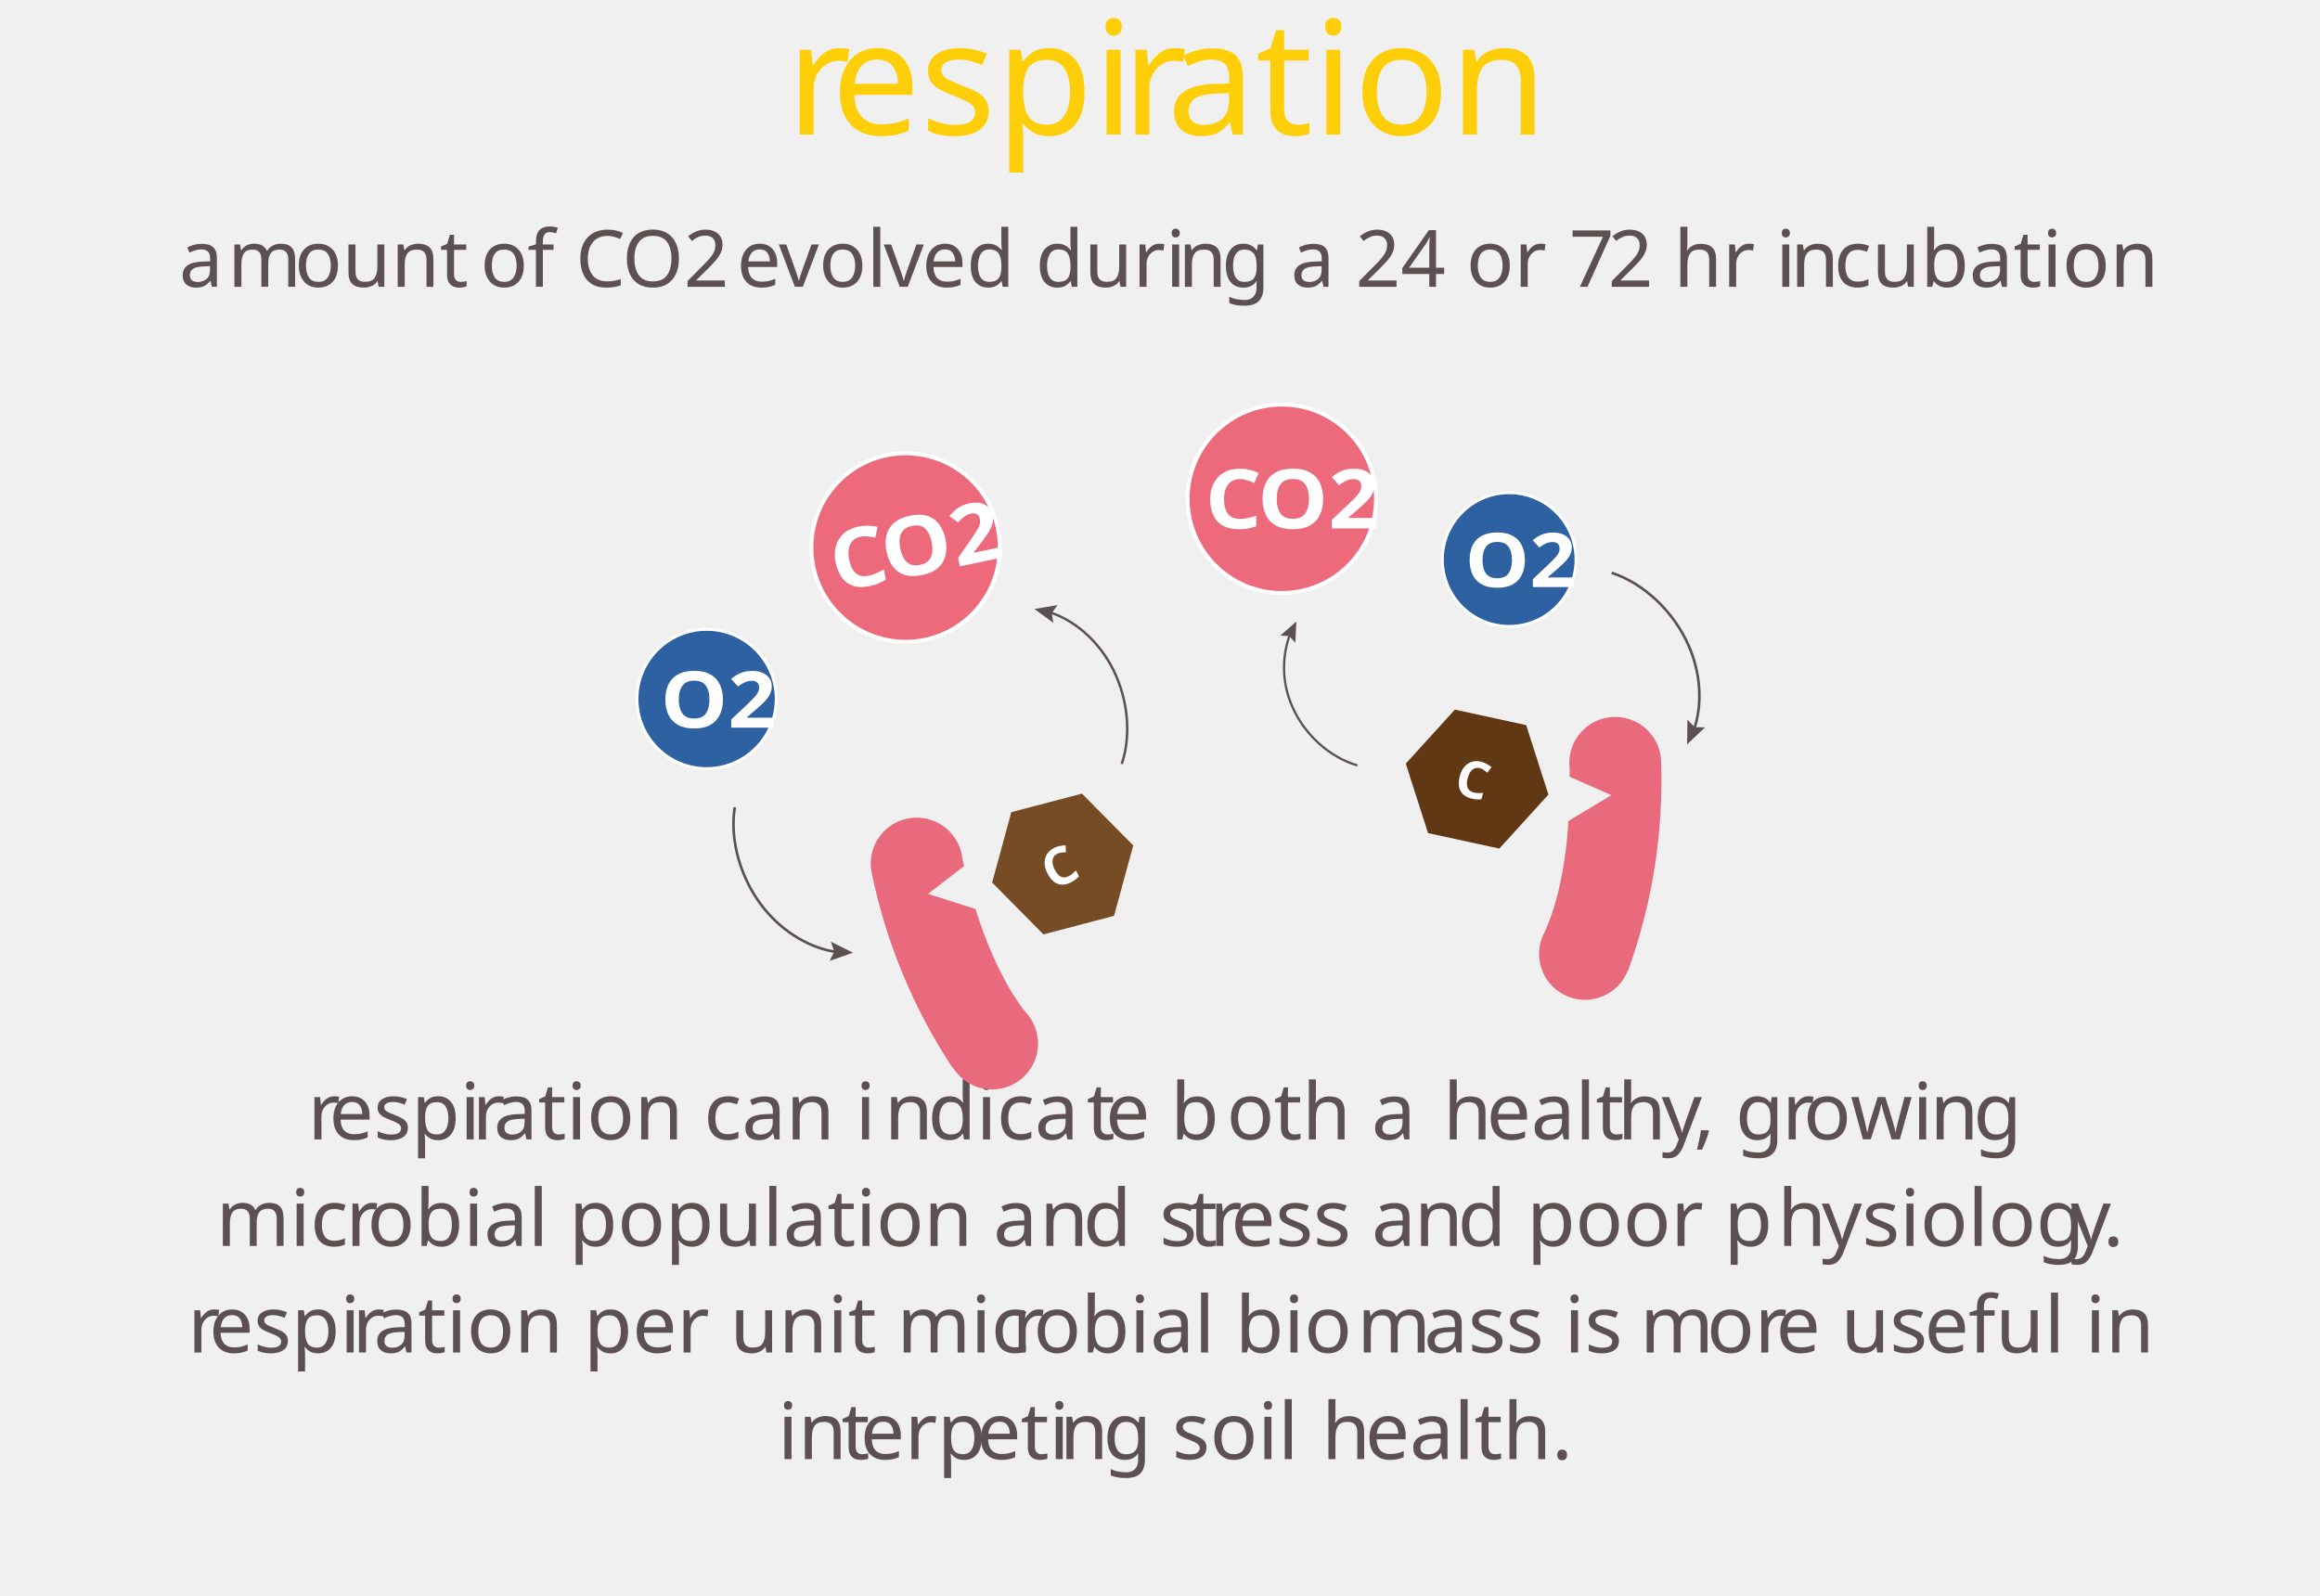
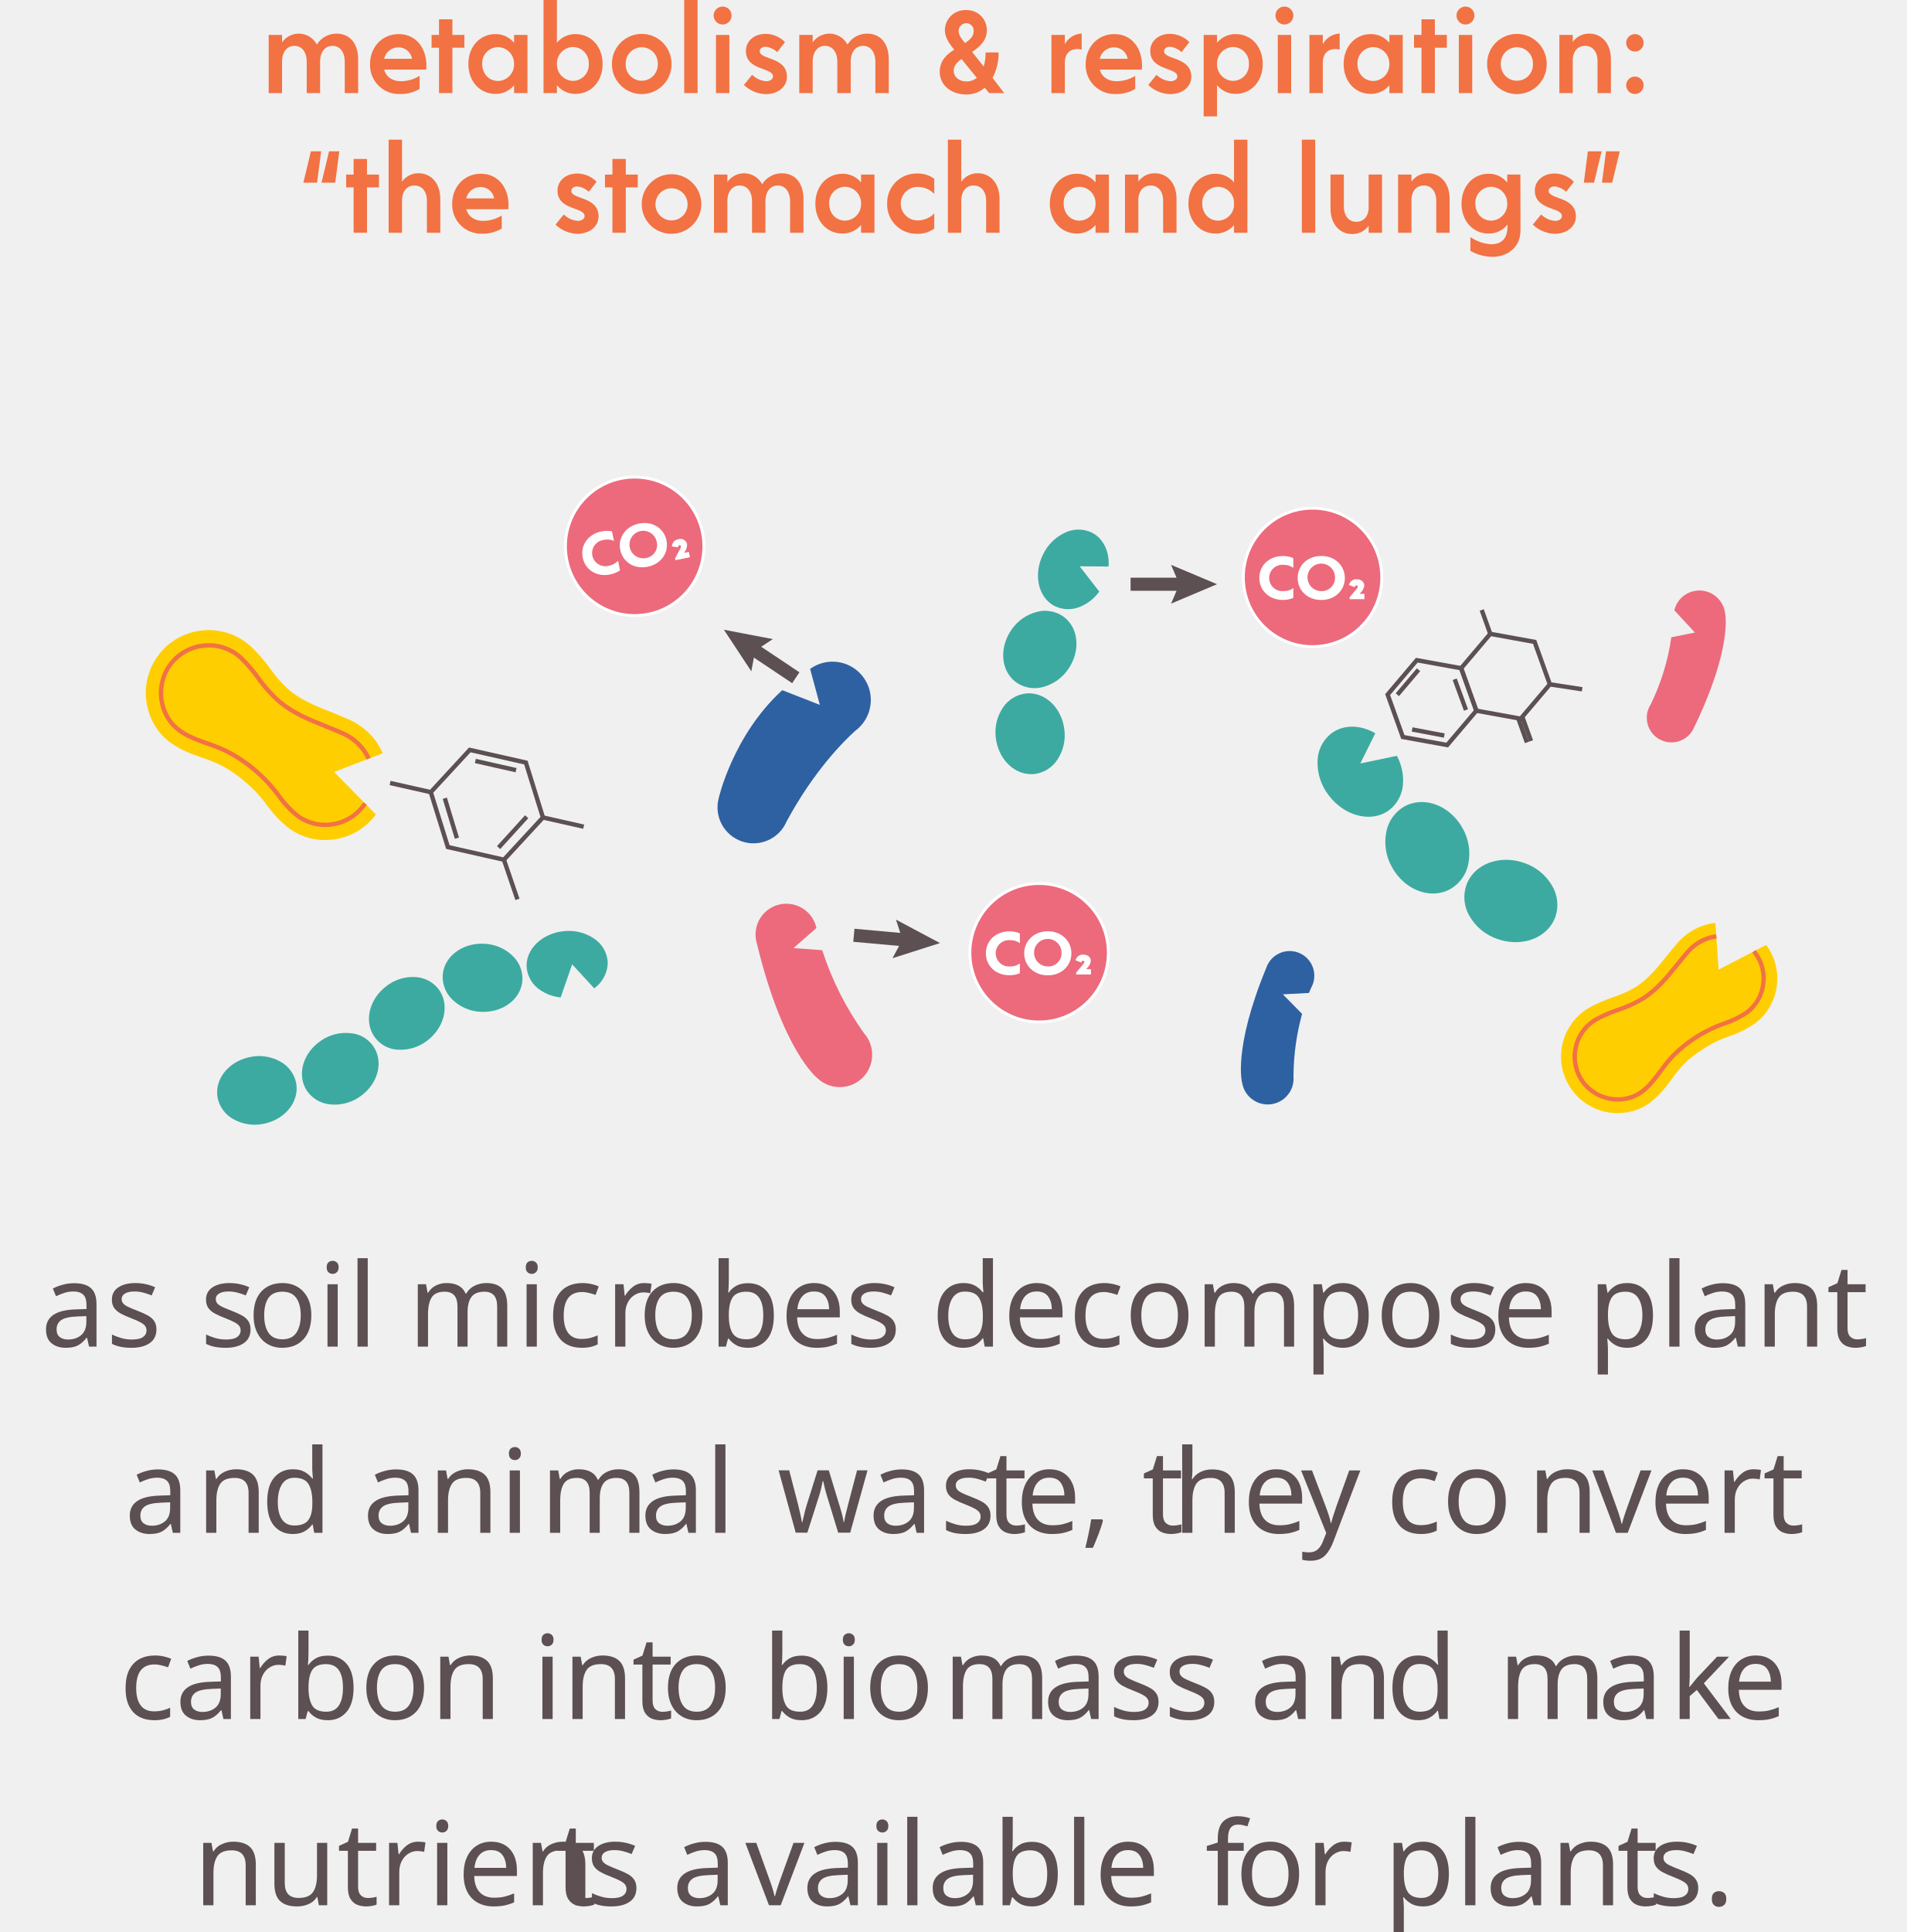
- <svg xmlns="http://www.w3.org/2000/svg" viewBox="0 0 586 403.07">
+ <svg xmlns="http://www.w3.org/2000/svg" viewBox="0 0 655.449 664.026">
  <defs>
-     <style>.cls-1{font-size:40px;fill:#fecf08;font-family:Acre-Light, Acre;font-weight:300;}.cls-2{letter-spacing:-0.02em;}.cls-3{letter-spacing:0em;}.cls-4{font-size:19.94px;fill:#5c5052;font-family:Acre-Thin, Acre;font-weight:200;}.cls-5{letter-spacing:-0.02em;}.cls-6{letter-spacing:-0.01em;}.cls-7{letter-spacing:-0.04em;}.cls-8{letter-spacing:-0.02em;}.cls-9{letter-spacing:-0.07em;}.cls-10{letter-spacing:-0.01em;}.cls-11{fill:#e86a7c;}.cls-12{fill:#603813;}.cls-13{fill:#754c24;}.cls-14{font-size:13.2px;font-family:Acre-Semibold, Acre;font-weight:600;}.cls-14,.cls-16,.cls-18,.cls-20,.cls-22{fill:#fff;}.cls-15,.cls-17{fill:#2e61a2;}.cls-15,.cls-17,.cls-19{stroke:#fff;}.cls-15,.cls-17,.cls-19,.cls-24,.cls-26,.cls-27{stroke-miterlimit:10;}.cls-15{stroke-width:0.71px;}.cls-16{font-size:19.01px;}.cls-16,.cls-18,.cls-20,.cls-22{font-family:Acre-Bold, Acre;font-weight:700;}.cls-17{stroke-width:0.74px;}.cls-18{font-size:19.81px;}.cls-19{fill:#ec6a7c;stroke-width:1px;}.cls-20{font-size:20.84px;}.cls-21{letter-spacing:-0.02em;}.cls-22{font-size:20.84px;}.cls-23{letter-spacing:-0.02em;}.cls-24,.cls-26,.cls-27{fill:none;stroke:#5b5052;}.cls-24{stroke-width:0.66px;}.cls-25{fill:#5b5052;}.cls-26{stroke-width:0.57px;}.cls-27{stroke-width:0.62px;}</style>
+     <style>.cls-1{font-size:40px;font-family:Acre-Light, Acre;font-weight:300;}.cls-1,.cls-22{fill:#5c5052;}.cls-2{letter-spacing:-0.003em;}.cls-3{letter-spacing:-0.02em;}.cls-4{letter-spacing:-0.005em;}.cls-5{letter-spacing:-0.005em;}.cls-6{letter-spacing:-0.003em;}.cls-7{letter-spacing:-0.015em;}.cls-8{letter-spacing:-0.015em;}.cls-9{letter-spacing:-0.008em;}.cls-10{letter-spacing:-0.017em;}.cls-11{letter-spacing:-0.025em;}.cls-12{letter-spacing:0em;}.cls-13{letter-spacing:-0.01em;}.cls-14{letter-spacing:-0.03em;}.cls-15{letter-spacing:-0.01em;}.cls-16{letter-spacing:0em;}.cls-17{fill:#ffce01;}.cls-18,.cls-19,.cls-21{fill:none;}.cls-18{stroke:#f27243;}.cls-18,.cls-19,.cls-21,.cls-26{stroke-miterlimit:10;}.cls-18,.cls-19{stroke-width:1.499px;}.cls-19,.cls-21{stroke:#5c5052;}.cls-20{fill:#2e61a2;}.cls-21{stroke-width:4.496px;}.cls-23,.cls-26{fill:#ec6a7c;}.cls-24{fill:#3daaa1;}.cls-25{fill:#f27243;}.cls-26{stroke:#fff;stroke-width:0.997px;}.cls-27{fill:#fff;}</style>
  </defs>
  <g id="Layer_2" data-name="Layer 2">
-     <g id="Layer_9" data-name="Layer 9">
-       <text class="cls-1" transform="translate(198.6 34)">
-         <tspan class="cls-2">r</tspan>
-         <tspan class="cls-3" x="11.36" y="0">e</tspan>
-         <tspan x="33.76" y="0">spi</tspan>
-         <tspan class="cls-2" x="84.76" y="0">r</tspan>
-         <tspan x="96.12" y="0">ation</tspan>
+     <g id="Layer_6" data-name="Layer 6">
+       <text class="cls-1" transform="translate(13.9689 462.8301)">as <tspan class="cls-2" x="54.798" y="0">s</tspan>
+         <tspan x="70.999" y="0">oil mic</tspan>
+         <tspan class="cls-3" x="194.079" y="0">r</tspan>
+         <tspan x="205.439" y="0">ob</tspan>
+         <tspan class="cls-4" x="254.197" y="0">e</tspan>
+         <tspan x="276.597" y="0">s decomp</tspan>
+         <tspan class="cls-5" x="458.794" y="0">o</tspan>
+         <tspan class="cls-6" x="482.675" y="0">s</tspan>
+         <tspan x="498.874" y="0">e plant </tspan>
+         <tspan x="28.8" y="64">a</tspan>
+         <tspan class="cls-7" x="53.48" y="64">n</tspan>
+         <tspan x="75.68" y="64">d ani</tspan>
+         <tspan class="cls-8" x="171.679" y="64">m</tspan>
+         <tspan x="206.038" y="64">al</tspan>
+         <tspan class="cls-9" x="239.758" y="64"> </tspan>
+         <tspan class="cls-8" x="253.238" y="64">w</tspan>
+         <tspan x="284.478" y="64">a</tspan>
+         <tspan class="cls-10" x="309.157" y="64">s</tspan>
+         <tspan class="cls-3" x="324.797" y="64">t</tspan>
+         <tspan class="cls-5" x="335.077" y="64">e</tspan>
+         <tspan x="357.478" y="64">, t</tspan>
+         <tspan class="cls-7" x="388.997" y="64">he</tspan>
+         <tspan class="cls-11" x="433.236" y="64">y</tspan>
+         <tspan class="cls-12" x="451.997" y="64" xml:space="preserve"> co</tspan>
+         <tspan class="cls-13" x="510.997" y="64">n</tspan>
+         <tspan class="cls-7" x="533.396" y="64">v</tspan>
+         <tspan x="552.877" y="64">ert </tspan>
+         <tspan x="27" y="128">carbon in</tspan>
+         <tspan class="cls-3" x="203.157" y="128">t</tspan>
+         <tspan x="213.438" y="128">o bio</tspan>
+         <tspan class="cls-7" x="310.117" y="128">m</tspan>
+         <tspan x="344.478" y="128">ass a</tspan>
+         <tspan class="cls-7" x="440.275" y="128">n</tspan>
+         <tspan x="462.476" y="128">d </tspan>
+         <tspan class="cls-7" x="500.954" y="128">m</tspan>
+         <tspan x="535.314" y="128">a</tspan>
+         <tspan class="cls-14" x="559.994" y="128">k</tspan>
+         <tspan x="577.914" y="128">e </tspan>
+         <tspan x="52.48" y="192">nutrien</tspan>
+         <tspan class="cls-15" x="176.758" y="192">t</tspan>
+         <tspan x="187.439" y="192">s a</tspan>
+         <tspan class="cls-8" x="242.237" y="192">v</tspan>
+         <tspan x="261.717" y="192">ailable </tspan>
+         <tspan class="cls-3" x="400.275" y="192">f</tspan>
+         <tspan class="cls-16" x="410.556" y="192">or plan</tspan>
+         <tspan class="cls-15" x="541.753" y="192">t</tspan>
+         <tspan x="552.434" y="192">s.</tspan>
      </text>
-       <text class="cls-4" transform="translate(45.22 72.45)">a<tspan class="cls-5" x="12.3" y="0">m</tspan>
-         <tspan x="29.16" y="0">ount </tspan>
-         <tspan class="cls-6" x="76.1" y="0">o</tspan>
-         <tspan x="87.98" y="0">f </tspan>
-         <tspan class="cls-7" x="100.15" y="0">C</tspan>
-         <tspan x="111.91" y="0">O2 </tspan>
-         <tspan class="cls-6" x="140.85" y="0">ev</tspan>
-         <tspan x="161.61" y="0">ol</tspan>
-         <tspan class="cls-6" x="178" y="0">v</tspan>
-         <tspan x="187.65" y="0">ed duri</tspan>
-         <tspan class="cls-5" x="252.38" y="0">n</tspan>
-         <tspan x="263.33" y="0">g a 24 or</tspan>
-         <tspan class="cls-5" x="346.33" y="0" xml:space="preserve"> 7</tspan>
-         <tspan x="360.94" y="0">2 hr i</tspan>
-         <tspan class="cls-5" x="407.03" y="0">n</tspan>
-         <tspan x="417.98" y="0">cubation </tspan>
-         <tspan class="cls-5" x="32.51" y="215.37">r</tspan>
-         <tspan x="37.9" y="215.37">espi</tspan>
-         <tspan class="cls-5" x="74.07" y="215.37">r</tspan>
-         <tspan x="79.46" y="215.37">ation can i</tspan>
-         <tspan class="cls-8" x="178.19" y="215.37">n</tspan>
-         <tspan x="189.13" y="215.37">dica</tspan>
-         <tspan class="cls-5" x="229.24" y="215.37">t</tspan>
-         <tspan x="234.02" y="215.37">e b</tspan>
-         <tspan class="cls-6" x="264.61" y="215.37">o</tspan>
-         <tspan x="276.5" y="215.37">th a </tspan>
-         <tspan class="cls-5" x="319.29" y="215.37">h</tspan>
-         <tspan x="330.24" y="215.37">ealt</tspan>
-         <tspan class="cls-6" x="363.34" y="215.37">h</tspan>
-         <tspan class="cls-9" x="374.49" y="215.37">y</tspan>
-         <tspan x="382.61" y="215.37">, g</tspan>
-         <tspan class="cls-5" x="404.9" y="215.37">r</tspan>
-         <tspan class="cls-10" x="410.29" y="215.37">o</tspan>
-         <tspan x="422.17" y="215.37">wi</tspan>
-         <tspan class="cls-5" x="442.27" y="215.37">n</tspan>
-         <tspan x="453.22" y="215.37">g </tspan>
-         <tspan x="9.38" y="242.29">mic</tspan>
-         <tspan class="cls-5" x="42.13" y="242.29">r</tspan>
-         <tspan x="47.51" y="242.29">obial population a</tspan>
-         <tspan class="cls-5" x="217.41" y="242.29">n</tspan>
-         <tspan x="228.36" y="242.29">d </tspan>
-         <tspan class="cls-8" x="247.65" y="242.29">s</tspan>
-         <tspan x="255.12" y="242.29">t</tspan>
-         <tspan class="cls-5" x="260.31" y="242.29">r</tspan>
-         <tspan x="265.69" y="242.29">ess a</tspan>
-         <tspan class="cls-5" x="312.04" y="242.29">n</tspan>
-         <tspan x="322.98" y="242.29">d poor p</tspan>
-         <tspan class="cls-6" x="403.77" y="242.29">h</tspan>
-         <tspan x="414.92" y="242.29">ysiolog</tspan>
-         <tspan class="cls-9" x="477.79" y="242.29">y</tspan>
-         <tspan x="485.91" y="242.29" xml:space="preserve">.  </tspan>
-         <tspan class="cls-5" x="2.2" y="269.22">r</tspan>
-         <tspan x="7.59" y="269.22">espi</tspan>
-         <tspan class="cls-5" x="43.76" y="269.22">r</tspan>
-         <tspan x="49.15" y="269.22">ation per unit mic</tspan>
-         <tspan class="cls-8" x="210.41" y="269.22">r</tspan>
-         <tspan x="215.8" y="269.22">obial bio</tspan>
-         <tspan class="cls-5" x="297.58" y="269.22">m</tspan>
-         <tspan x="314.43" y="269.22">ass is </tspan>
-         <tspan class="cls-5" x="369.03" y="269.22">m</tspan>
-         <tspan x="385.88" y="269.22">o</tspan>
-         <tspan class="cls-5" x="397.97" y="269.22">r</tspan>
-         <tspan x="403.35" y="269.22">e us</tspan>
-         <tspan class="cls-6" x="440.86" y="269.22">e</tspan>
-         <tspan x="451.97" y="269.22">ful in </tspan>
-         <tspan x="151.25" y="296.14">in</tspan>
-         <tspan class="cls-5" x="167.3" y="296.14">t</tspan>
-         <tspan x="172.08" y="296.14">erp</tspan>
-         <tspan class="cls-6" x="201.46" y="296.14">e</tspan>
-         <tspan x="212.57" y="296.14">ti</tspan>
-         <tspan class="cls-5" x="222.46" y="296.14">n</tspan>
-         <tspan x="233.41" y="296.14">g soil </tspan>
-         <tspan class="cls-8" x="288.64" y="296.14">h</tspan>
-         <tspan x="299.59" y="296.14">ealth.</tspan>
-       </text>
-       <path class="cls-11" d="M396.18,207.39,407,200.86l-10.52-4.64c0-.67,0-1.3,0-2a11.6,11.6,0,1,1,23.1-1.65A140.79,140.79,0,0,1,411.3,245l-.07,0c-.15.4-.33.8-.52,1.2A11.6,11.6,0,1,1,390,235.72S395,226.53,396.18,207.39Z" />
-       <path class="cls-11" d="M246.39,229.61l-12-3.8,9.12-7c-.14-.65-.3-1.26-.44-1.94a11.6,11.6,0,1,0-22.84,3.85,141.06,141.06,0,0,0,20.35,49l.06,0c.25.35.51.7.79,1a11.6,11.6,0,1,0,17.67-15S252.11,247.92,246.39,229.61Z" />
-       <polygon class="cls-12" points="391.11 200.72 378.71 214.36 360.7 210.45 355.08 192.9 367.48 179.26 385.49 183.17 391.11 200.72" />
-       <polygon class="cls-13" points="286.25 213.57 281.39 231.35 263.56 236.04 250.6 222.94 255.45 205.16 273.28 200.48 286.25 213.57" />
-       <text class="cls-14" transform="matrix(0.96, 0.26, -0.26, 0.96, 366.79, 200.28)">C</text>
-       <text class="cls-14" transform="translate(265.83 225.01) rotate(-25.68)">C</text>
-       <circle class="cls-15" cx="381.2" cy="141.35" r="16.87" />
-       <text class="cls-16" transform="translate(370.01 148.29) scale(1.08 1)">O2</text>
-       <circle class="cls-17" cx="178.48" cy="176.57" r="17.59" />
-       <text class="cls-18" transform="translate(166.81 183.82) scale(1.08 1)">O2</text>
-       <circle class="cls-19" cx="323.77" cy="126" r="23.8" />
-       <text class="cls-20" transform="translate(304.37 133.49) scale(1.08 1)">
-         <tspan class="cls-21">C</tspan>
-         <tspan x="12.25" y="0">O2</tspan>
-       </text>
-       <circle class="cls-19" cx="228.74" cy="138.32" r="23.8" />
-       <text class="cls-22" transform="matrix(1.05, -0.22, 0.2, 0.98, 211.29, 149.6)">
-         <tspan class="cls-23">C</tspan>
-         <tspan x="12.25" y="0">O2</tspan>
-       </text>
-       <path class="cls-24" d="M185.59,203.92c-1.35,8.4,1.55,18.4,7.46,25.66,4.93,6.07,11.82,10.07,18.49,10.94" />
-       <polygon class="cls-25" points="209.56 242.73 210.73 240.37 209.85 237.88 215.46 240.66 209.56 242.73" />
-       <path class="cls-24" d="M407.08,144.7c8.09,2.63,15.66,9.77,19.43,18.34,3.15,7.16,3.57,15.12,1.3,21.44" />
-       <polygon class="cls-25" points="426.23 181.78 428.04 183.7 430.68 183.73 426.14 188.03 426.23 181.78" />
-       <path class="cls-26" d="M342.89,193.35c-7.05-2-13.49-7.85-16.54-15a24.32,24.32,0,0,1-.45-18.3" />
-       <polygon class="cls-25" points="327.17 162.4 325.67 160.68 323.38 160.56 327.45 156.99 327.17 162.4" />
-       <path class="cls-27" d="M283.33,193c2.61-7.64,1.5-17.46-2.87-25.2-3.64-6.47-9.44-11.32-15.54-13.2" />
-       <polygon class="cls-25" points="267.13 152.85 265.65 154.87 266.07 157.34 261.27 153.84 267.13 152.85" />
+       <path class="cls-17" d="M114.828,265.313l16.75-6.414a22.179,22.179,0,0,0-7.232-9.053l-.156-.113a23.631,23.631,0,0,0-3.914-2.285c-2.264-1.02-4.481-1.899-6.623-2.765-4.584-1.825-8.91-3.56-12.799-6.369-.496-.366-.992-.75-1.467-1.138a42.663,42.663,0,0,1-6.459-7.281,54.464,54.464,0,0,0-6.818-7.842,20.81,20.81,0,0,0-1.756-1.417,21.613,21.613,0,0,0-31.461,28.148,19.962,19.962,0,0,0,5.881,6.58c3.377,2.449,7.154,3.79,10.812,5.089a58.387,58.387,0,0,1,5.938,2.358,38.627,38.627,0,0,1,5.615,3.414,52.696,52.696,0,0,1,6.705,5.82,48.074,48.074,0,0,1,3.791,4.524,38.54,38.54,0,0,0,7.746,8.148v.004a21.116,21.116,0,0,0,15.947,3.69,21.408,21.408,0,0,0,13.893-8.497Z" />
+       <path class="cls-18" d="M126.721,260.764c-.143-.319-.297-.635-.459-.945a16.969,16.969,0,0,0-5.004-5.782h0a17.22,17.22,0,0,0-3.144-1.85c-2.145-.978-4.299-1.84-6.383-2.673-5.531-2.207-10.752-4.289-15.645-8.321a46.561,46.561,0,0,1-7.295-8.146,51.575,51.575,0,0,0-6.166-7.133A16.257,16.257,0,0,0,70.047,221.9a16.424,16.424,0,0,0-11.604,6.632,16.605,16.605,0,0,0-.998,17.726c3.022,5.436,8.295,7.311,13.875,9.292a61.124,61.124,0,0,1,6.494,2.595A51.282,51.282,0,0,1,91.551,268.392a53.366,53.366,0,0,1,4.197,4.993,34.496,34.496,0,0,0,6.664,7.107,15.91,15.91,0,0,0,11.959,2.8,16.184,16.184,0,0,0,10.688-6.497c.156-.214.305-.433.449-.65" />
+       <path class="cls-17" d="M590.756,333.273,589.67,317.186a19.907,19.907,0,0,0-9.69,3.817l-.141.104a21.146,21.146,0,0,0-2.998,2.761c-1.475,1.676-2.82,3.346-4.127,4.96-2.781,3.46-5.42,6.722-8.859,9.316-.445.331-.908.654-1.367.96a38.112,38.112,0,0,1-7.965,3.624,49.199,49.199,0,0,0-8.545,3.787A19.433,19.433,0,0,0,560.17,382.135a17.918,17.918,0,0,0,7.209-3.313,37.047,37.047,0,0,0,7.232-7.947,51.796,51.796,0,0,1,3.6-4.479,35.084,35.084,0,0,1,4.416-3.924,47.375,47.375,0,0,1,6.777-4.222,44.001,44.001,0,0,1,4.891-2.063,34.444,34.444,0,0,0,9.053-4.504l.006.004a18.981,18.981,0,0,0,7.387-12.733,19.25,19.25,0,0,0-3.629-14.188Z" />
+       <path class="cls-18" d="M589.99,321.851c-.31.036-.623.085-.932.145a15.286,15.286,0,0,0-6.295,2.772h0a15.401,15.401,0,0,0-2.422,2.212c-1.406,1.582-2.715,3.209-3.982,4.779-3.363,4.169-6.535,8.104-11.289,11.244a42.027,42.027,0,0,1-8.936,4.117,46.356,46.356,0,0,0-7.756,3.41,14.607,14.607,0,0,0-6.779,9.752,14.76,14.76,0,0,0,2.631,11.725,14.932,14.932,0,0,0,14.973,5.547c5.473-1.159,8.475-5.199,11.654-9.471a55.355,55.355,0,0,1,3.947-4.895,46.111,46.111,0,0,1,12.439-9.094,47.757,47.757,0,0,1,5.4-2.285,31.021,31.021,0,0,0,7.871-3.85,14.304,14.304,0,0,0,5.574-9.538,14.579,14.579,0,0,0-2.758-10.906c-.144-.19-.291-.374-.441-.556" />
+       <polygon class="cls-19" points="153.953 291.131 148.082 272.267 161.49 257.744 180.766 262.095 186.635 280.969 173.23 295.483 153.953 291.131" />
+       <line class="cls-19" x1="186.635" y1="280.969" x2="200.633" y2="284.125" />
+       <line class="cls-19" x1="173.236" y1="295.538" x2="177.871" y2="309.116" />
+       <line class="cls-19" x1="152.9" y1="274.354" x2="157.059" y2="288.08" />
+       <line class="cls-19" x1="171.394" y1="291.314" x2="181.049" y2="280.702" />
+       <line class="cls-19" x1="134.09" y1="269.111" x2="148.082" y2="272.267" />
+       <line class="cls-19" x1="163.406" y1="261.55" x2="177.4" y2="264.707" />
+       <polygon class="cls-19" points="497.471 256.07 482.228 253.304 477.002 238.719 487.018 226.904 502.264 229.668 507.49 244.256 497.471 256.07" />
+       <line class="cls-19" x1="485.424" y1="250.714" x2="496.475" y2="252.808" />
+       <line class="cls-19" x1="503.926" y1="244.017" x2="500.051" y2="233.458" />
+       <line class="cls-19" x1="480.34" y1="238.771" x2="487.611" y2="230.19" />
+       <polygon class="cls-19" points="522.732 247.02 507.49 244.256 502.264 229.668 512.281 217.852 527.525 220.62 532.752 235.201 522.732 247.02" />
+       <line class="cls-19" x1="532.752" y1="235.202" x2="543.867" y2="236.906" />
+       <line class="cls-19" x1="512.281" y1="217.852" x2="509.34" y2="209.651" />
+       <line class="cls-19" x1="524.877" y1="255.168" x2="521.939" y2="246.972" />
+       <line class="cls-19" x1="526.269" y1="254.672" x2="523.332" y2="246.471" />
+       <path class="cls-20" d="M282.731,227.867a13.135,13.135,0,0,0-4.256,2.037l3.348,12.362-12.93-5.05c-17.068,15.624-21.89,37.309-21.89,37.309a12.368,12.368,0,0,0,23.388,7.805c9.483-17.595,19.901-27.835,23.625-31.172a12.812,12.812,0,0,0,1.423-1.222,13.169,13.169,0,0,0-12.708-22.069Z" />
+       <line class="cls-21" x1="273.551" y1="232.935" x2="257.762" y2="222.394" />
+       <polygon class="cls-22" points="265.66 219.66 259.61 223.628 258.265 230.737 248.834 216.434 265.66 219.66" />
+       <line class="cls-21" x1="293.519" y1="321.452" x2="312.422" y2="323.163" />
+       <polygon class="cls-22" points="306.791 329.34 310.209 322.963 307.992 316.076 323.113 324.131 306.791 329.34" />
+       <line class="cls-21" x1="388.635" y1="200.81" x2="407.615" y2="200.797" />
+       <polygon class="cls-22" points="402.569 207.46 405.393 200.799 402.559 194.142 418.35 200.79 402.569 207.46" />
+       <path class="cls-23" d="M298.157,356.671a10.208,10.208,0,0,0-1.136-1.539,103.462,103.462,0,0,1-14.383-28.553l-9.873-.722,7.882-6.906a10.583,10.583,0,1,0-20.482,5.275c8.93,37.064,20.709,46.24,20.709,46.24a11.141,11.141,0,0,0,17.284-13.795Z" />
+       <path class="cls-24" d="M496.377,306.518c-6.486,2.075-13.994-1.461-17.855-8.412a17.581,17.581,0,0,1-1.992-12.141,12.821,12.821,0,0,1,6.226-8.791,11.71,11.71,0,0,1,2.15-.932c6.484-2.078,13.992,1.46,17.854,8.411a17.638,17.638,0,0,1,1.992,12.146,12.774,12.774,0,0,1-6.226,8.781A11.744,11.744,0,0,1,496.377,306.518Z" />
+       <path class="cls-24" d="M533.662,317.239c-3.492,5.844-11.465,8.148-18.955,5.484a17.597,17.597,0,0,1-9.523-7.789,12.816,12.816,0,0,1-1.139-10.708,12.025,12.025,0,0,1,.998-2.128c3.492-5.845,11.469-8.153,18.955-5.485a17.631,17.631,0,0,1,9.525,7.79,12.831,12.831,0,0,1,1.137,10.713A12.239,12.239,0,0,1,533.662,317.239Z" />
+       <path class="cls-24" d="M467.603,262.414l5.15-10.393c-4.494-2.619-9.69-3.067-13.789-.811a10.984,10.984,0,0,0-1.424.938,12.378,12.378,0,0,0-4.641,9.517,18.262,18.262,0,0,0,3.955,11.834c5.066,6.595,13.4,9.074,19.387,5.772a11.199,11.199,0,0,0,1.424-.932,12.355,12.355,0,0,0,4.643-9.514,17.654,17.654,0,0,0-2.152-9.054Z" />
+       <path class="cls-24" d="M347.919,233.308c-4.026-4.221-4.111-11.329-.2-16.905a15.059,15.059,0,0,1,8.609-6.078,10.982,10.982,0,0,1,9.103,1.508,10.03,10.03,0,0,1,1.522,1.308c4.028,4.218,4.111,11.327.2,16.903a15.108,15.108,0,0,1-8.612,6.08,10.942,10.942,0,0,1-9.096-1.512A10.061,10.061,0,0,1,347.919,233.308Z" />
+       <path class="cls-24" d="M353.611,266.048c-5.809-.504-10.568-5.785-11.319-12.552a15.073,15.073,0,0,1,2.438-10.252,10.977,10.977,0,0,1,7.824-4.884,10.3,10.3,0,0,1,2.013-.027c5.81.504,10.574,5.786,11.319,12.552a15.101,15.101,0,0,1-2.438,10.254,10.991,10.991,0,0,1-7.829,4.885A10.495,10.495,0,0,1,353.611,266.048Z" />
+       <path class="cls-24" d="M371.133,194.635l9.935.079c.336-4.443-1.262-8.613-4.535-10.928a9.397,9.397,0,0,0-1.255-.746,10.601,10.601,0,0,0-9.069-.014,15.642,15.642,0,0,0-7.638,7.476c-3.185,6.371-1.977,13.72,2.807,17.097a9.615,9.615,0,0,0,1.251.748,10.583,10.583,0,0,0,9.067.017,15.122,15.122,0,0,0,6.17-5.046Z" />
+       <path class="cls-23" d="M578.975,204.616a8.825,8.825,0,0,0-3.432,5.155l7.084,7.64-8.109,1.618a77.582,77.582,0,0,1-7.076,23.048,8.472,8.472,0,1,0,14.924,7.878c13.27-27.429,10.648-39.073,10.648-39.073a8.902,8.902,0,0,0-14.039-6.266Z" />
+       <path class="cls-20" d="M447.59,348.469l-6.617-6.72,8.979-.473c.436-1.101.721-1.728.721-1.728a8.472,8.472,0,1,0-15.357-6.99c-11.641,28.168-8.328,39.631-8.328,39.631a8.905,8.905,0,0,0,17.656-.794,8.948,8.948,0,0,0-.012-1.534A82.243,82.243,0,0,1,447.59,348.469Z" />
+       <path class="cls-24" d="M152.478,333.314c1.449-5.569,7.369-9.335,14.074-8.94a14.821,14.821,0,0,1,9.574,4.068,10.802,10.802,0,0,1,3.459,8.415,10.127,10.127,0,0,1-.305,1.958c-1.451,5.57-7.371,9.328-14.08,8.944a14.898,14.898,0,0,1-9.568-4.072,10.813,10.813,0,0,1-3.459-8.416A9.868,9.868,0,0,1,152.478,333.314Z" />
+       <path class="cls-24" d="M127.963,355.088c-2.594-5.146-.635-11.874,4.656-16.016a14.883,14.883,0,0,1,9.875-3.276,10.827,10.827,0,0,1,8.158,4.031,10.003,10.003,0,0,1,1.062,1.677c2.596,5.129.631,11.865-4.654,16.006a14.902,14.902,0,0,1-9.873,3.283,10.483,10.483,0,0,1-9.225-5.705Z" />
+       <path class="cls-24" d="M104.525,373.018c-2.119-5.353.441-11.883,6.088-15.524a14.916,14.916,0,0,1,10.131-2.364,10.44,10.44,0,0,1,8.668,6.519c2.113,5.351-.451,11.886-6.094,15.524a14.887,14.887,0,0,1-10.127,2.364,10.81,10.81,0,0,1-7.762-4.759A9.261,9.261,0,0,1,104.525,373.018Z" />
+       <path class="cls-24" d="M74.633,375.319c.068-5.757,4.91-10.826,11.518-12.062a14.86,14.86,0,0,1,10.268,1.644,10.837,10.837,0,0,1,5.381,7.338,10.388,10.388,0,0,1,.176,1.977c-.072,5.752-4.914,10.83-11.518,12.065a14.899,14.899,0,0,1-10.27-1.645,10.831,10.831,0,0,1-5.381-7.343A9.875,9.875,0,0,1,74.633,375.319Z" />
+       <path class="cls-24" d="M196.678,331.441l7.586,8.249a11.188,11.188,0,0,0,4.615-8.074,9.049,9.049,0,0,0-.018-1.438,10.47,10.47,0,0,0-4.697-7.617A15.468,15.468,0,0,0,193.92,320.03c-6.996.635-12.533,5.465-12.885,11.237a8.84,8.84,0,0,0,.025,1.437,10.427,10.427,0,0,0,4.693,7.613,14.812,14.812,0,0,0,6.976,2.486Z" />
+       <path class="cls-25" d="M123.111,20.436V31.994h-4.6V21.196c0-3.319-1.68-5.44-4.239-5.44s-4.239,2.12-4.239,5.44V31.994h-4.6V21.196c0-3.319-1.68-5.44-4.239-5.44s-4.239,2.12-4.239,5.44V31.994H92.356V11.997h4.599v2.56a7.008,7.008,0,0,1,11.958.761,7.889,7.889,0,0,1,6.799-3.76C119.911,11.558,123.111,14.517,123.111,20.436Z" />
+       <path class="cls-25" d="M146.512,23.915H132.035c.721,2.56,2.88,4,5.76,4a12.317,12.317,0,0,0,6.439-1.84v4.48a12.47,12.47,0,0,1-6.719,1.76,9.93,9.93,0,0,1-10.318-10.318c0-5.56,3.92-10.278,9.879-10.278C143.513,11.718,147.113,17.356,146.512,23.915Zm-14.477-3.719h9.599a4.696,4.696,0,0,0-4.639-3.92A4.991,4.991,0,0,0,132.035,20.196Z" />
+       <path class="cls-25" d="M159.633,16.396h-4.119V31.994h-4.599V16.396h-2.56V11.997h2.56V6.639h4.599v5.358h4.119Z" />
+       <path class="cls-25" d="M181.313,11.997v19.997h-4.599v-2.68a8.189,8.189,0,0,1-6.359,2.96c-5.559,0-9.358-4.439-9.358-10.278,0-5.799,3.8-10.278,9.358-10.278a8.096,8.096,0,0,1,6.359,2.999v-2.72Zm-4.599,9.999a5.635,5.635,0,0,0-5.48-5.799,5.491,5.491,0,0,0-5.479,5.799c0,3.279,2.239,5.839,5.479,5.839A5.646,5.646,0,0,0,176.714,21.996Z" />
+       <path class="cls-25" d="M207.153,21.996c0,5.799-3.8,10.278-9.358,10.278a8.096,8.096,0,0,1-6.359-3v2.72h-4.599V0h4.599V14.677a8.188,8.188,0,0,1,6.359-2.959C203.353,11.718,207.153,16.157,207.153,21.996Zm-4.759,0a5.503,5.503,0,0,0-5.48-5.839,5.646,5.646,0,0,0-5.48,5.839,5.636,5.636,0,0,0,5.48,5.799A5.492,5.492,0,0,0,202.394,21.996Z" />
+       <path class="cls-25" d="M210.356,21.996a10.239,10.239,0,1,1,20.477,0,10.239,10.239,0,1,1-20.477,0Zm15.758,0a5.524,5.524,0,1,0-11.038,0,5.524,5.524,0,1,0,11.038,0Z" />
+       <path class="cls-25" d="M235.196,0h4.599V31.994h-4.599Z" />
+       <path class="cls-25" d="M245.315,5.278a3.08,3.08,0,0,1,6.159,0,3.08,3.08,0,1,1-6.159,0Zm.8,6.719h4.599v19.997h-4.599Z" />
+       <path class="cls-25" d="M255.714,29.194l2.84-3.479a7.77,7.77,0,0,0,4.799,2.2c1.4,0,2.36-.72,2.36-1.64,0-3.2-9.319-1.88-9.319-8.799,0-3.119,2.6-5.839,6.839-5.839a9.329,9.329,0,0,1,6.6,2.84l-2.68,3.438a6.929,6.929,0,0,0-3.92-1.839c-1.239,0-2.079.6-2.079,1.52,0,3.039,9.358,1.84,9.358,8.799,0,3.359-2.96,5.959-7.318,5.959A11.218,11.218,0,0,1,255.714,29.194Z" />
+       <path class="cls-25" d="M305.509,20.436V31.994h-4.6V21.196c0-3.319-1.68-5.44-4.239-5.44s-4.239,2.12-4.239,5.44V31.994h-4.6V21.196c0-3.319-1.68-5.44-4.239-5.44s-4.239,2.12-4.239,5.44V31.994h-4.599V11.997h4.599v2.56a7.008,7.008,0,0,1,11.958.761,7.889,7.889,0,0,1,6.799-3.76C302.309,11.558,305.509,14.517,305.509,20.436Z" />
+       <path class="cls-25" d="M339.991,31.994c-.48-.6-.96-1.24-1.48-1.84a9.563,9.563,0,0,1-6.399,2.319c-5.039,0-9.078-3.119-9.078-7.758,0-3.88,2.359-5.999,4.959-7.64-1.56-1.919-3.199-4.159-3.199-6.719a6.959,6.959,0,0,1,7.318-6.879,6.841,6.841,0,0,1,7.119,6.879c0,3.6-2.44,5.72-5.079,7.48l3.999,5.039a16.297,16.297,0,0,0,.64-4.84H343.27a18.232,18.232,0,0,1-2.079,8.719c1.399,1.8,2.759,3.6,3.999,5.239Zm-4.199-5.239c-1.8-2.199-3.64-4.399-5.279-6.479-1.56,1.119-2.68,2.359-2.68,4.039,0,2.199,1.96,3.68,4.319,3.68A5.647,5.647,0,0,0,335.791,26.755Zm-4.079-11.958c1.72-1.12,2.999-2.319,2.999-4.159a2.583,2.583,0,0,0-2.6-2.68,2.717,2.717,0,0,0-2.6,2.68C329.512,12.157,330.672,13.518,331.712,14.797Z" />
+       <path class="cls-25" d="M371.83,11.518v5.519c-2.6-.601-5.8.159-5.8,4.599V31.994h-4.599V11.997h4.599v3.2A6.935,6.935,0,0,1,371.83,11.518Z" />
+       <path class="cls-25" d="M392.509,23.915H378.032c.721,2.56,2.88,4,5.76,4a12.317,12.317,0,0,0,6.439-1.84v4.48a12.47,12.47,0,0,1-6.719,1.76,9.93,9.93,0,0,1-10.318-10.318c0-5.56,3.92-10.278,9.879-10.278C389.51,11.718,393.11,17.356,392.509,23.915Zm-14.477-3.719H387.63a4.696,4.696,0,0,0-4.639-3.92A4.991,4.991,0,0,0,378.032,20.196Z" />
+       <path class="cls-25" d="M394.712,29.194l2.84-3.479a7.769,7.769,0,0,0,4.799,2.2c1.4,0,2.36-.72,2.36-1.64,0-3.2-9.319-1.88-9.319-8.799,0-3.119,2.6-5.839,6.839-5.839a9.329,9.329,0,0,1,6.6,2.84l-2.68,3.438a6.929,6.929,0,0,0-3.92-1.839c-1.239,0-2.079.6-2.079,1.52,0,3.039,9.358,1.84,9.358,8.799,0,3.359-2.96,5.959-7.318,5.959A11.218,11.218,0,0,1,394.712,29.194Z" />
+       <path class="cls-25" d="M434.069,21.996c0,5.799-3.8,10.278-9.358,10.278a8.097,8.097,0,0,1-6.359-3V39.993h-4.599V11.997h4.599v2.68a8.188,8.188,0,0,1,6.359-2.959C430.269,11.718,434.069,16.157,434.069,21.996Zm-4.759,0a5.503,5.503,0,0,0-5.48-5.839,5.646,5.646,0,0,0-5.479,5.839,5.636,5.636,0,0,0,5.479,5.799A5.491,5.491,0,0,0,429.31,21.996Z" />
+       <path class="cls-25" d="M438.432,5.278a3.08,3.08,0,0,1,6.159,0,3.08,3.08,0,1,1-6.159,0Zm.8,6.719h4.599v19.997h-4.599Z" />
+       <path class="cls-25" d="M460.51,11.518v5.519c-2.6-.601-5.8.159-5.8,4.599V31.994h-4.599V11.997H454.71v3.2A6.935,6.935,0,0,1,460.51,11.518Z" />
+       <path class="cls-25" d="M482.188,11.997v19.997h-4.599v-2.68a8.189,8.189,0,0,1-6.359,2.96c-5.559,0-9.358-4.439-9.358-10.278,0-5.799,3.8-10.278,9.358-10.278a8.096,8.096,0,0,1,6.359,2.999v-2.72Zm-4.599,9.999a5.635,5.635,0,0,0-5.479-5.799,5.491,5.491,0,0,0-5.479,5.799c0,3.279,2.239,5.839,5.479,5.839A5.646,5.646,0,0,0,477.589,21.996Z" />
+       <path class="cls-25" d="M497.349,16.396H493.23V31.994h-4.599V16.396h-2.56V11.997h2.56V6.639H493.23v5.358h4.119Z" />
+       <path class="cls-25" d="M500.671,5.278a3.08,3.08,0,0,1,6.159,0,3.08,3.08,0,1,1-6.159,0Zm.8,6.719H506.07v19.997h-4.599Z" />
+       <path class="cls-25" d="M511.191,21.996a10.239,10.239,0,1,1,20.477,0,10.239,10.239,0,1,1-20.477,0Zm15.758,0a5.524,5.524,0,1,0-11.038,0,5.524,5.524,0,1,0,11.038,0Z" />
+       <path class="cls-25" d="M553.747,20.436V31.994h-4.6V21.036c0-3.439-1.839-5.279-4.279-5.279-2.279,0-3.959,1.52-4.239,4.399V31.994h-4.599V11.997h4.599v2.4a6.793,6.793,0,0,1,5.76-2.84C550.188,11.558,553.747,14.517,553.747,20.436Z" />
+       <path class="cls-25" d="M558.991,14.717a3,3,0,1,1,2.999,3A2.995,2.995,0,0,1,558.991,14.717Zm0,14.598a3,3,0,1,1,2.999,3A2.995,2.995,0,0,1,558.991,29.314Z" />
+       <path class="cls-25" d="M106.875,51.999h3.52l-1.4,10.798h-4.719Zm6.238,0h3.52l-1.399,10.798h-4.72Z" />
+       <path class="cls-25" d="M130.273,64.397h-4.119V79.994h-4.599V64.397h-2.56V59.997h2.56V54.639h4.599v5.358h4.119Z" />
+       <path class="cls-25" d="M151.352,68.436V79.994h-4.6V69.036c0-3.439-1.84-5.279-4.279-5.279-2.519,0-4.279,1.84-4.279,5.279v10.958h-4.599V48h4.599V62.477a6.681,6.681,0,0,1,5.8-2.92C147.792,59.558,151.352,62.517,151.352,68.436Z" />
+       <path class="cls-25" d="M174.751,71.915H160.274c.721,2.56,2.88,4,5.76,4a12.317,12.317,0,0,0,6.439-1.84v4.48a12.47,12.47,0,0,1-6.719,1.76A9.93,9.93,0,0,1,155.435,69.996c0-5.56,3.92-10.278,9.879-10.278C171.752,59.718,175.352,65.356,174.751,71.915Zm-14.477-3.719h9.599a4.696,4.696,0,0,0-4.639-3.92A4.991,4.991,0,0,0,160.274,68.196Z" />
+       <path class="cls-25" d="M190.954,77.194l2.84-3.48a7.77,7.77,0,0,0,4.799,2.2c1.4,0,2.36-.72,2.36-1.64,0-3.2-9.319-1.88-9.319-8.799,0-3.119,2.6-5.839,6.839-5.839a9.329,9.329,0,0,1,6.6,2.84l-2.68,3.438a6.929,6.929,0,0,0-3.92-1.839c-1.239,0-2.079.6-2.079,1.52,0,3.039,9.358,1.84,9.358,8.799,0,3.359-2.96,5.959-7.319,5.959A11.219,11.219,0,0,1,190.954,77.194Z" />
+       <path class="cls-25" d="M219.232,64.397h-4.119V79.994h-4.599V64.397h-2.56V59.997h2.56V54.639h4.599v5.358h4.119Z" />
+       <path class="cls-25" d="M220.594,69.996a10.239,10.239,0,1,1,10.238,10.358A10.132,10.132,0,0,1,220.594,69.996Zm15.758,0a5.524,5.524,0,1,0-5.519,5.759A5.487,5.487,0,0,0,236.352,69.996Z" />
+       <path class="cls-25" d="M276.189,68.436V79.994h-4.6V69.196c0-3.319-1.68-5.439-4.239-5.439s-4.239,2.12-4.239,5.439V79.994h-4.6V69.196c0-3.319-1.68-5.439-4.239-5.439s-4.239,2.12-4.239,5.439V79.994H245.434V59.997h4.599v2.56a7.008,7.008,0,0,1,11.958.761,7.889,7.889,0,0,1,6.799-3.76C272.989,59.558,276.189,62.517,276.189,68.436Z" />
+       <path class="cls-25" d="M300.59,59.997v19.997h-4.599v-2.68a8.189,8.189,0,0,1-6.359,2.96c-5.559,0-9.358-4.439-9.358-10.278,0-5.799,3.8-10.278,9.358-10.278a8.096,8.096,0,0,1,6.359,2.999v-2.72Zm-4.599,9.999a5.635,5.635,0,0,0-5.48-5.799,5.491,5.491,0,0,0-5.479,5.799c0,3.279,2.239,5.839,5.479,5.839A5.646,5.646,0,0,0,295.992,69.996Z" />
+       <path class="cls-25" d="M304.954,69.996a10.058,10.058,0,0,1,10.238-10.358,9.522,9.522,0,0,1,5.959,1.8v5.199a7.931,7.931,0,0,0-5.559-2.4,5.763,5.763,0,1,0,0,11.519,7.934,7.934,0,0,0,5.559-2.399v5.199a9.528,9.528,0,0,1-5.959,1.8A10.059,10.059,0,0,1,304.954,69.996Z" />
+       <path class="cls-25" d="M343.59,68.436V79.994h-4.6V69.036c0-3.439-1.84-5.279-4.279-5.279-2.52,0-4.279,1.84-4.279,5.279v10.958h-4.599V48h4.599V62.477a6.681,6.681,0,0,1,5.8-2.92C340.031,59.558,343.59,62.517,343.59,68.436Z" />
+       <path class="cls-25" d="M381.189,59.997v19.997H376.59v-2.68a8.189,8.189,0,0,1-6.359,2.96c-5.559,0-9.358-4.439-9.358-10.278,0-5.799,3.8-10.278,9.358-10.278a8.096,8.096,0,0,1,6.359,2.999v-2.72Zm-4.599,9.999a5.635,5.635,0,0,0-5.48-5.799,5.491,5.491,0,0,0-5.479,5.799c0,3.279,2.239,5.839,5.479,5.839A5.646,5.646,0,0,0,376.59,69.996Z" />
+       <path class="cls-25" d="M404.429,68.436V79.994h-4.6V69.036c0-3.439-1.839-5.279-4.279-5.279-2.279,0-3.959,1.52-4.239,4.399V79.994h-4.599V59.997h4.599v2.4a6.793,6.793,0,0,1,5.76-2.84C400.87,59.558,404.429,62.517,404.429,68.436Z" />
+       <path class="cls-25" d="M428.788,48V79.994H424.19v-2.64a8.133,8.133,0,0,1-6.319,2.92c-5.559,0-9.358-4.439-9.358-10.278,0-5.799,3.8-10.278,9.358-10.278a8.165,8.165,0,0,1,6.319,2.959V48ZM424.19,70.716V69.316a5.586,5.586,0,0,0-5.44-5.119,5.491,5.491,0,0,0-5.479,5.799c0,3.279,2.239,5.839,5.479,5.839A5.586,5.586,0,0,0,424.19,70.716Z" />
+       <path class="cls-25" d="M447.511,48H452.11V79.994h-4.599Z" />
+       <path class="cls-25" d="M475.068,59.997v19.997h-4.599V77.595a6.793,6.793,0,0,1-5.76,2.839c-3.799,0-7.358-2.959-7.358-8.878V59.997h4.6v10.959c0,3.439,1.84,5.278,4.279,5.278,2.279,0,3.959-1.52,4.239-4.399V59.997Z" />
+       <path class="cls-25" d="M498.308,68.436V79.994h-4.6V69.036c0-3.439-1.839-5.279-4.279-5.279-2.279,0-3.959,1.52-4.239,4.399V79.994h-4.599V59.997H485.19v2.4a6.793,6.793,0,0,1,5.76-2.84C494.748,59.558,498.308,62.517,498.308,68.436Z" />
+       <path class="cls-25" d="M522.667,79.194c0,6.039-4.759,9.078-9.598,9.078a15.729,15.729,0,0,1-7.639-2.039l.04-4.76a13.784,13.784,0,0,0,7.118,2.48c3.399,0,5.6-1.8,5.6-5.999v-.76a8.143,8.143,0,0,1-6.439,3.08c-5.559,0-9.358-4.439-9.358-10.278,0-5.799,3.8-10.278,9.358-10.278a7.949,7.949,0,0,1,6.359,3.039v-2.76h4.519Zm-4.559-9.198a5.635,5.635,0,0,0-5.48-5.799,5.491,5.491,0,0,0-5.479,5.799c0,3.279,2.239,5.839,5.479,5.839A5.646,5.646,0,0,0,518.109,69.996Z" />
+       <path class="cls-25" d="M526.911,77.194l2.84-3.48a7.77,7.77,0,0,0,4.799,2.2c1.4,0,2.36-.72,2.36-1.64,0-3.2-9.319-1.88-9.319-8.799,0-3.119,2.6-5.839,6.839-5.839a9.329,9.329,0,0,1,6.6,2.84l-2.68,3.438a6.929,6.929,0,0,0-3.92-1.839c-1.239,0-2.079.6-2.079,1.52,0,3.039,9.358,1.84,9.358,8.799,0,3.359-2.96,5.959-7.319,5.959A11.219,11.219,0,0,1,526.911,77.194Z" />
+       <path class="cls-25" d="M547.95,62.797h-3.518l1.399-10.798h4.719Zm6.239,0h-3.519l1.4-10.798h4.719Z" />
+       <circle class="cls-26" cx="451.192" cy="198.453" r="23.796" />
+       <path class="cls-27" d="M432.888,198.647c0-4.21,3.272-7.545,8.114-7.545a8.693,8.693,0,0,1,3.563.709l.022,3.356a5.696,5.696,0,0,0-3.496-1.042,4.532,4.532,0,1,0,0,9.046,5.563,5.563,0,0,0,3.496-1.042l-.022,3.377a9.052,9.052,0,0,1-3.563.688C436.161,206.192,432.888,202.857,432.888,198.647Z" />
+       <path class="cls-27" d="M446.065,198.647c0-4.043,3.16-7.566,8.114-7.566,4.931,0,8.114,3.522,8.114,7.566,0,4.064-3.184,7.566-8.114,7.566C449.225,206.213,446.065,202.711,446.065,198.647Zm12.844,0a4.734,4.734,0,1,0-4.729,4.524A4.542,4.542,0,0,0,458.909,198.647Z" />
+       <path class="cls-27" d="M463.924,205.296l2.174-2.605c.337-.417.65-.771.65-1.063a.426.426,0,0,0-.448-.438c-.336,0-.516.271-.605.605l-1.995-.73a2.579,2.579,0,0,1,2.646-1.98c1.591,0,2.622.959,2.622,2.167a3.888,3.888,0,0,1-1.322,2.502l-.246.334h1.613v1.855h-5.088Z" />
+       <circle class="cls-26" cx="357.192" cy="327.453" r="23.796" />
+       <path class="cls-27" d="M338.888,327.647c0-4.21,3.272-7.545,8.114-7.545a8.693,8.693,0,0,1,3.563.709l.022,3.356a5.696,5.696,0,0,0-3.496-1.042,4.532,4.532,0,1,0,0,9.046,5.563,5.563,0,0,0,3.496-1.042l-.022,3.377a9.052,9.052,0,0,1-3.563.688C342.161,335.192,338.888,331.857,338.888,327.647Z" />
+       <path class="cls-27" d="M352.065,327.647c0-4.043,3.16-7.566,8.114-7.566,4.931,0,8.114,3.522,8.114,7.566,0,4.064-3.184,7.566-8.114,7.566C355.225,335.213,352.065,331.711,352.065,327.647Zm12.844,0a4.734,4.734,0,1,0-4.729,4.524A4.542,4.542,0,0,0,364.909,327.647Z" />
+       <path class="cls-27" d="M369.924,334.296l2.174-2.605c.337-.417.65-.771.65-1.063a.426.426,0,0,0-.448-.438c-.336,0-.516.271-.605.605l-1.995-.73a2.579,2.579,0,0,1,2.646-1.98c1.591,0,2.622.959,2.622,2.167a3.888,3.888,0,0,1-1.322,2.502l-.246.334h1.613v1.855h-5.088Z" />
+       <circle class="cls-26" cx="218.162" cy="187.769" r="23.796" />
+       <path class="cls-27" d="M200.309,191.684c-.854-4.123,1.676-8.052,6.416-9.033a8.675,8.675,0,0,1,3.634-.027l.702,3.28a5.699,5.699,0,0,0-3.635-.312,4.532,4.532,0,1,0,1.832,8.858,5.561,5.561,0,0,0,3.213-1.729l.662,3.312a9.051,9.051,0,0,1-3.35,1.395C205.041,198.41,201.162,195.807,200.309,191.684Z" />
+       <path class="cls-27" d="M213.212,189.014c-.819-3.96,1.562-8.05,6.412-9.054,4.829-.999,8.66,1.806,9.479,5.766.823,3.98-1.584,8.054-6.413,9.053C217.84,195.783,214.036,192.995,213.212,189.014Zm12.577-2.603a4.734,4.734,0,1,0-3.715,5.387A4.544,4.544,0,0,0,225.79,186.412Z" />
+       <path class="cls-27" d="M232.049,191.906l1.601-2.992a2.3,2.3,0,0,0,.421-1.172.424.424,0,0,0-.526-.338c-.329.068-.45.37-.471.715l-2.102-.31a2.577,2.577,0,0,1,2.189-2.476,2.335,2.335,0,0,1,3.007,1.592,3.887,3.887,0,0,1-.788,2.717l-.173.376,1.579-.327.376,1.816-4.982,1.031Z" />
    </g>
  </g>
</svg>
